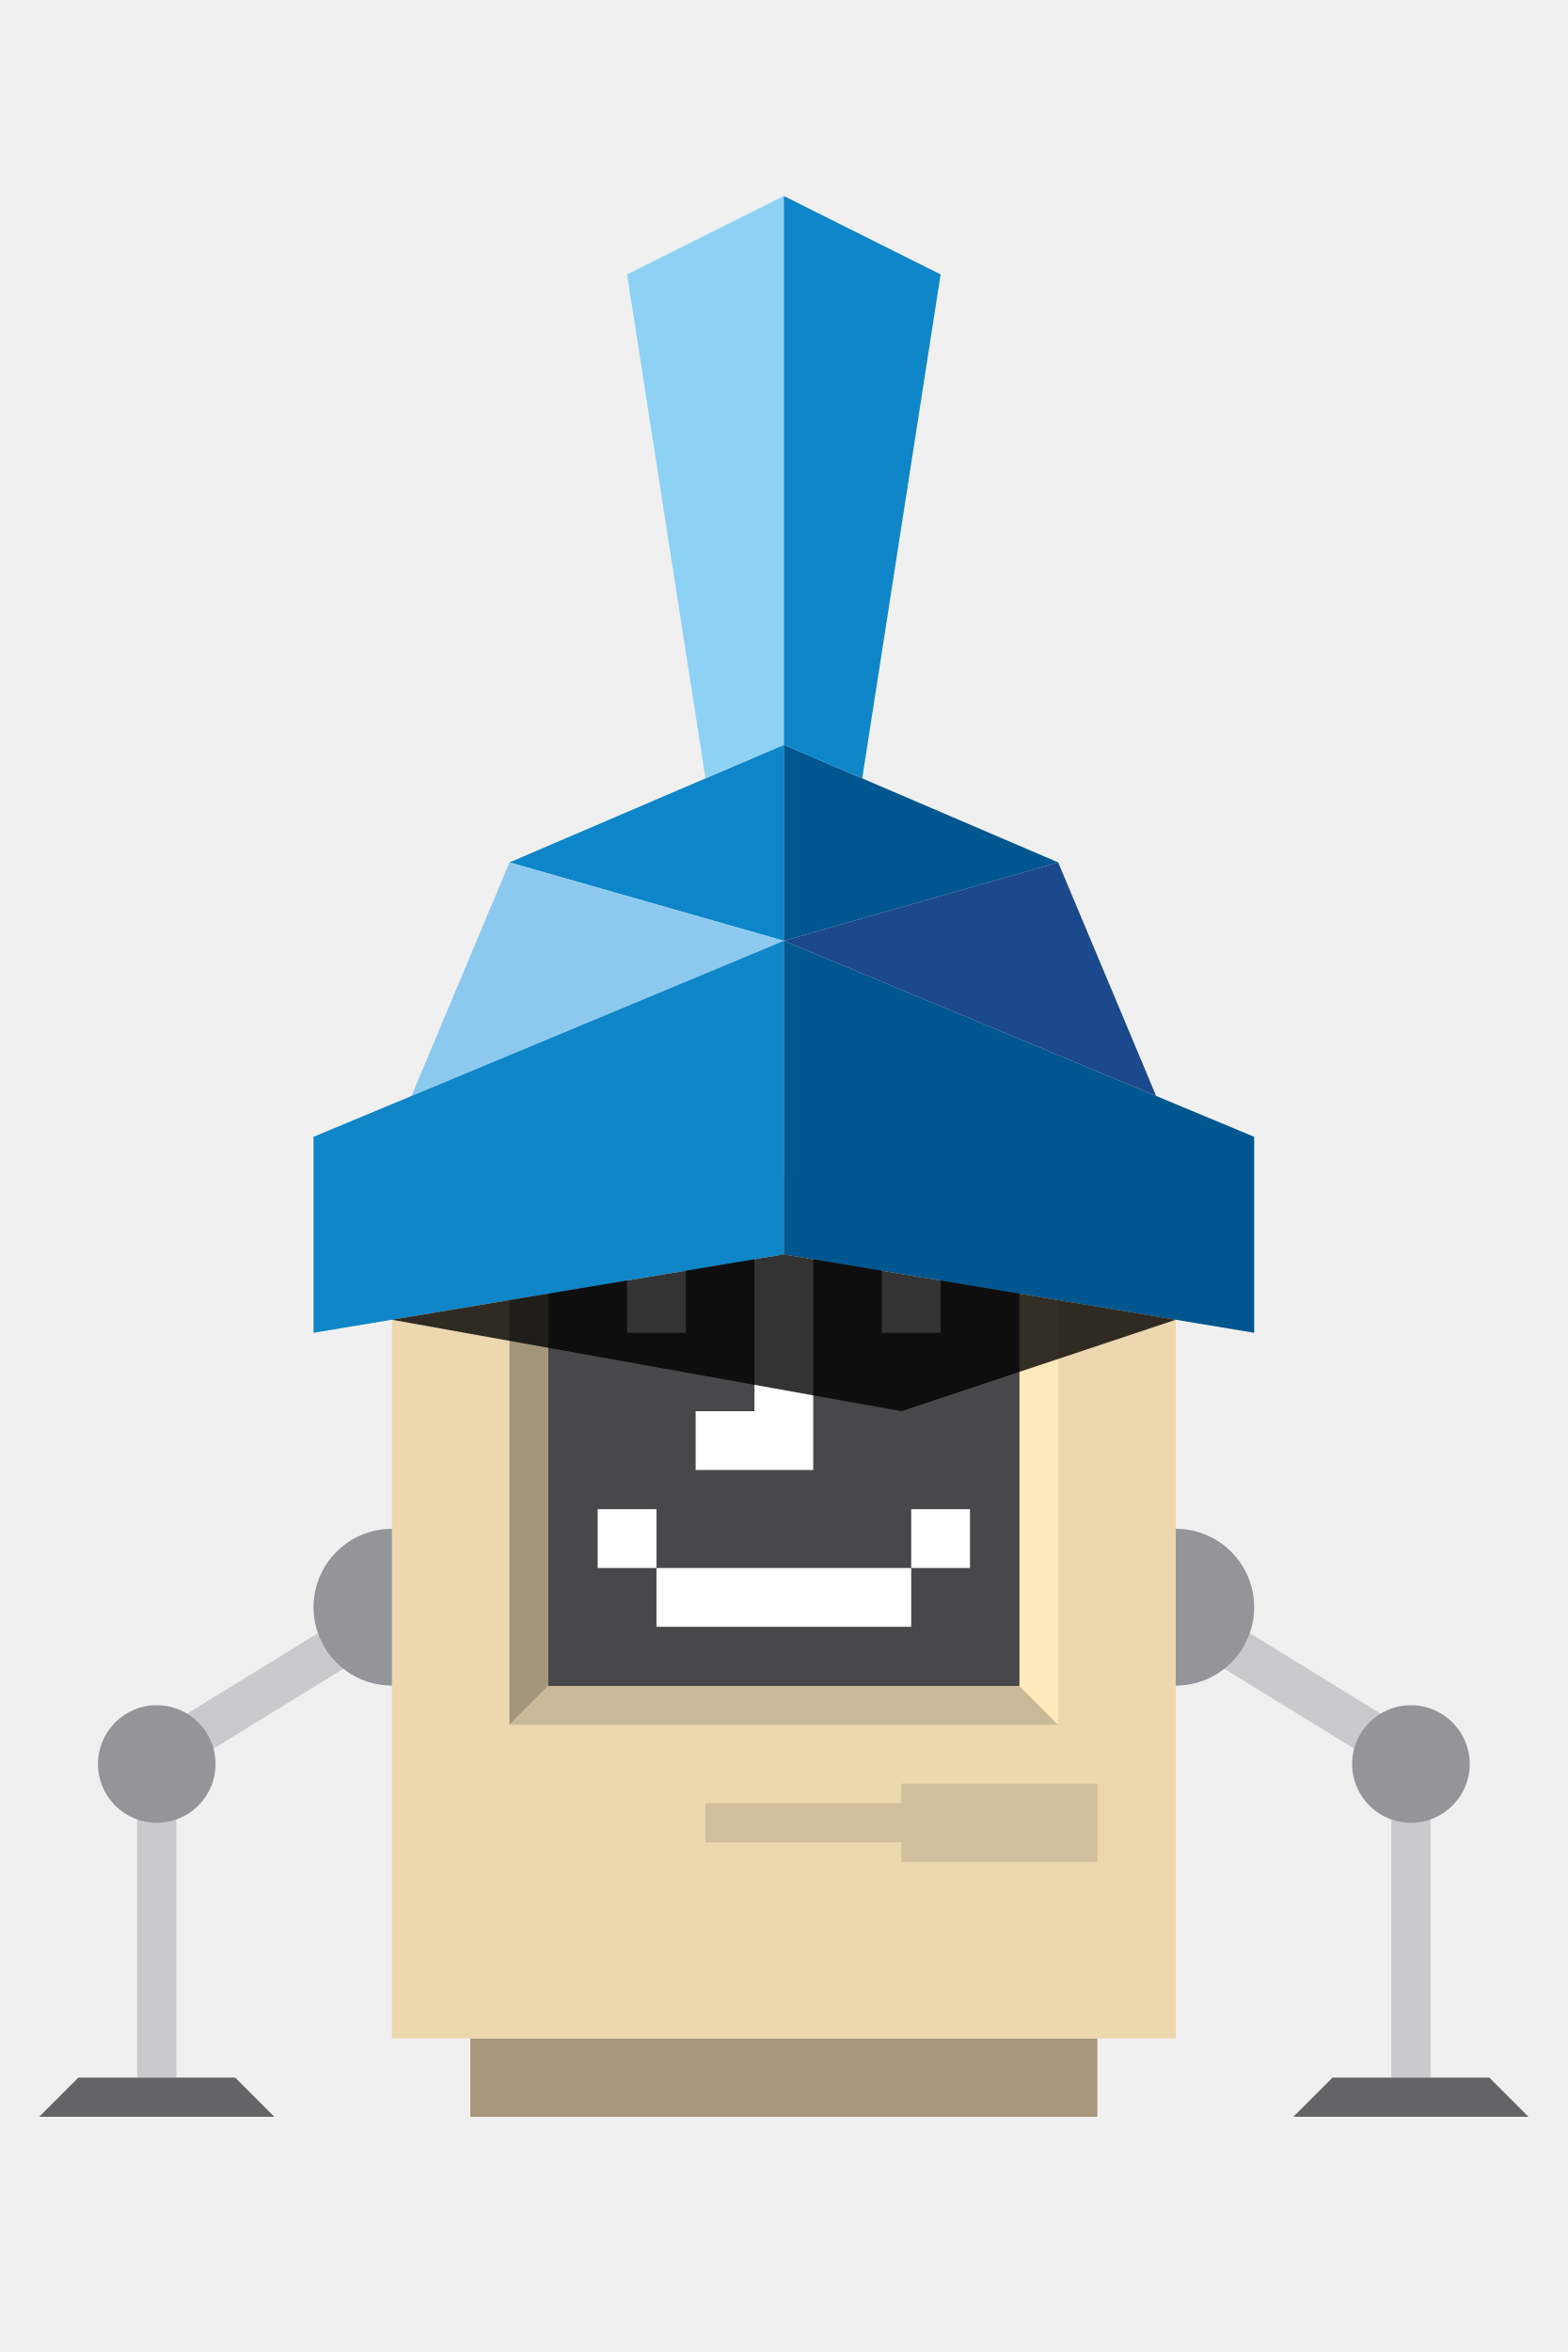
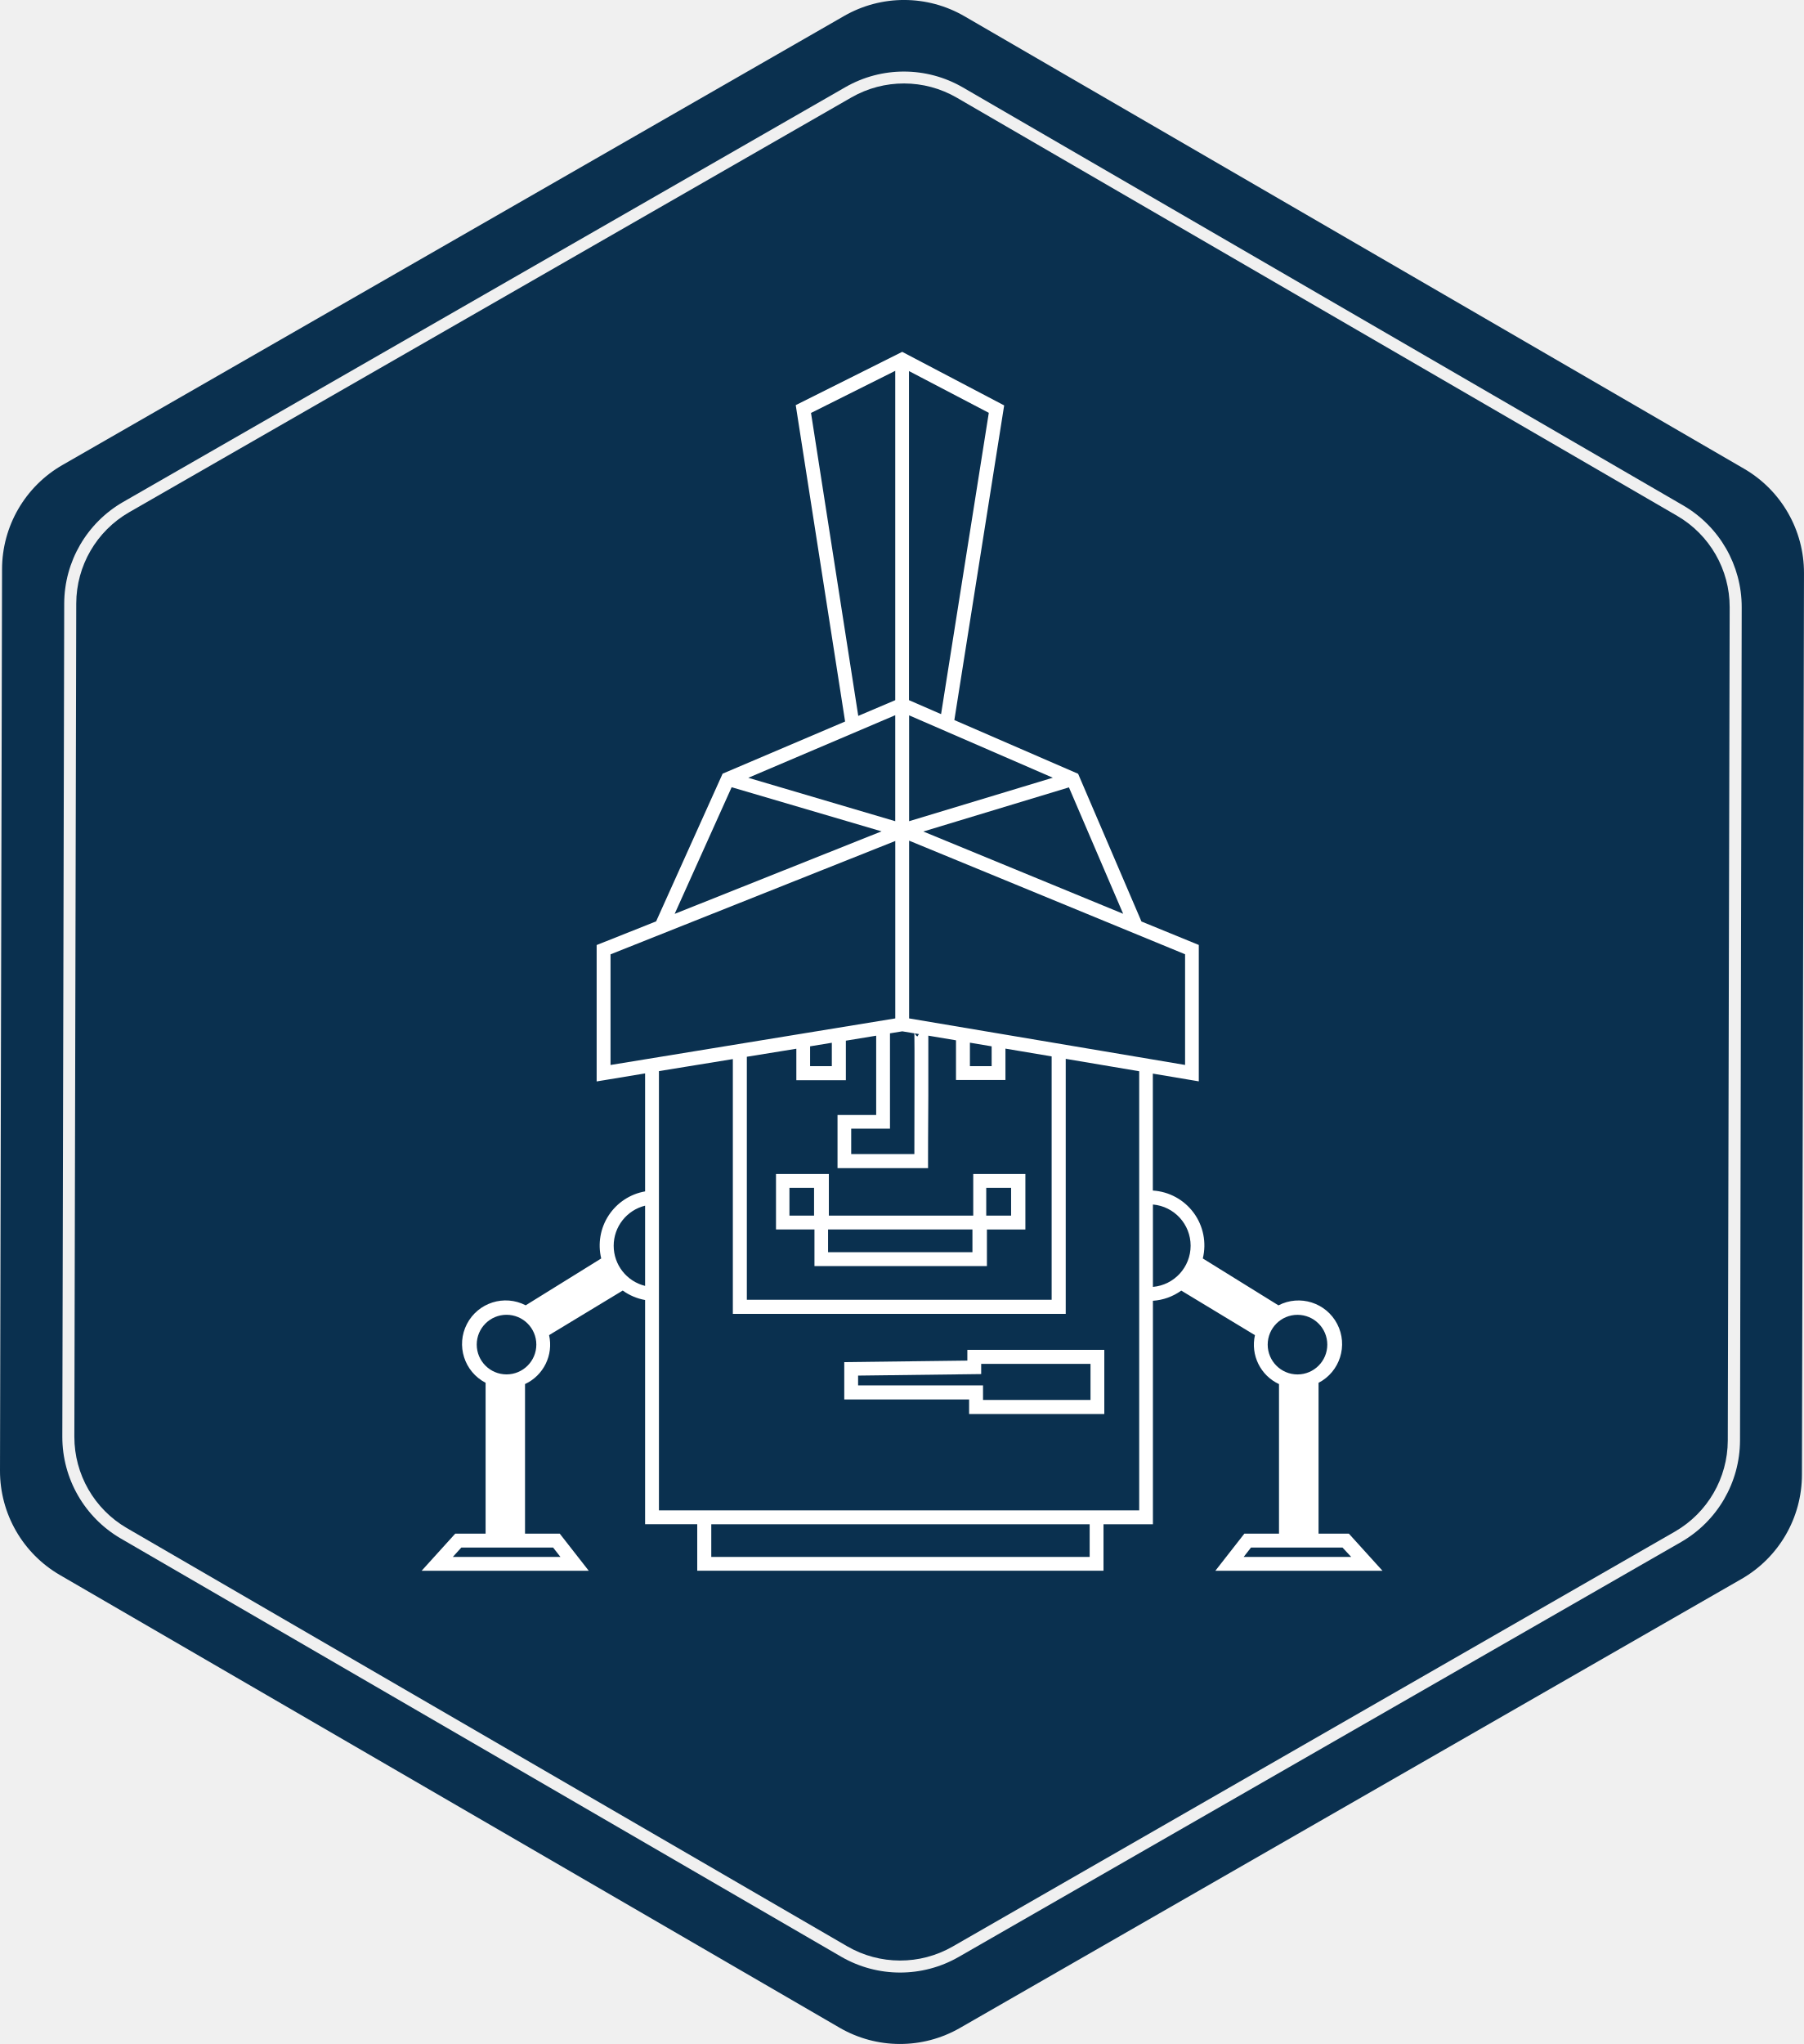
- <svg xmlns="http://www.w3.org/2000/svg" version="1.1" x="0px" y="0px" viewBox="0 0 4000 6000" enable-background="new 0 0 4000 6000" xml:space="preserve">
-   <g id="Layer_1">
-     <rect x="350" y="4600" fill="#C9CACC" width="100" height="700" />
-     <rect x="3550" y="4600" fill="#C9CACC" width="100" height="700" />
-     <polygon fill="#C9CACC" points="350,4450 400,4550 1050,4150 1000,4050  " />
-     <polygon fill="#C9CACC" points="3600,4550 3650,4450 3000,4050 2950,4150  " />
-     <circle fill="#939598" cx="3000" cy="4100" r="200" />
-     <circle fill="#939598" cx="1000" cy="4100" r="200" />
-     <rect x="1200" y="5200" fill="#AA957D" width="1600" height="200" />
-     <polygon fill="#ECD7AE" points="1000,5200 1200,5200 2800,5200 3000,5200 3000,3100 2000,3000 1000,3100  " />
-     <path fill="none" stroke="#000000" stroke-miterlimit="10" d="M800,2900" />
-     <path fill="none" stroke="#000000" stroke-miterlimit="10" d="M1050,2900" />
-     <path fill="none" stroke="#000000" stroke-miterlimit="10" d="M2950,2900" />
-     <path fill="none" stroke="#000000" stroke-miterlimit="10" d="M3200,2900" />
-     <polygon fill="#A2957A" points="1300,4400 1400,4300 1400,3300 1300,3300  " />
-     <polygon fill="#CAB997" points="1300,4400 1400,4300 2600,4300 2700,4400  " />
-     <polygon fill="#FFE8BC" points="2700,4400 2600,4300 2600,3300 2700,3300  " />
-     <polyline fill="#48484A" points="2600,4300 2600,3250 2000,3200 1400,3250 1400,4300  " />
-     <polygon fill="#D1BF9C" points="2800,4550 2800,4750 2300,4750 2300,4700 1800,4700 1800,4600 2300,4600 2300,4550  " />
-     <circle fill="#939598" cx="400" cy="4500" r="150" />
-     <circle fill="#939598" cx="3600" cy="4500" r="150" />
-     <polygon fill="#636466" points="700,5400 600,5300 200,5300 100,5400  " />
-     <polygon fill="#636466" points="3300,5400 3400,5300 3800,5300 3900,5400  " />
+ <svg xmlns="http://www.w3.org/2000/svg" id="Layer_1" data-name="Layer 1" viewBox="0 0 449.81 509.53">
+   <defs>
+     <style>.cls-1{fill:none;}.cls-2{fill:#0a304f;}.cls-3{fill:#fff;}.cls-4{clip-path:url(#clip-path);}</style>
+     <clipPath id="clip-path" transform="translate(-75.09 -71.29)">
+       <rect class="cls-1" width="600" height="800" />
+     </clipPath>
+   </defs>
+   <path class="cls-2" d="M493.31,199.9L313.64,95.63a26.31,26.31,0,0,0-26.24-.06L107.27,199A26.31,26.31,0,0,0,94.1,221.72L93.63,429.45a26.31,26.31,0,0,0,13.07,22.75L286.36,556.48a26.31,26.31,0,0,0,26.24.06L492.73,453.08a26.31,26.31,0,0,0,13.17-22.69l0.47-207.73A26.31,26.31,0,0,0,493.31,199.9Z" transform="translate(-75.09 -71.29)" />
+   <path class="cls-2" d="M510,188.16L315.57,75.34a30,30,0,0,0-30-.07L90.66,187.21a30,30,0,0,0-15.06,26L75.09,437.92a30,30,0,0,0,14.95,26L284.43,576.76a30,30,0,0,0,30,.07l194.9-111.94a30,30,0,0,0,15.06-26l0.51-224.75A30,30,0,0,0,510,188.16Zm-1.05,242.23a29.32,29.32,0,0,1-14.68,25.29L314.09,559.14a29.32,29.32,0,0,1-29.24-.07L105.19,454.8a29.32,29.32,0,0,1-14.56-25.35l0.47-207.73a29.32,29.32,0,0,1,14.68-25.29L285.91,93a29.32,29.32,0,0,1,29.24.07L494.81,197.3a29.32,29.32,0,0,1,14.56,25.35Z" transform="translate(-75.09 -71.29)" />
+   <path class="cls-3" d="M318.43,393.36h23.65v7.86H318.81v-3.15h-27v-2.12l26.66-.33v-2.26Zm-3-.7-26.66.33v8.09h27v3.15h29.28V390.36H315.43v2.3Z" transform="translate(-75.09 -71.29)" />
+   <path class="cls-3" d="M319.53,355.25h5.33v6h-5.33v-6Zm-3,13.94h-31.3v-4.92h31.3v4.92ZM276.9,355.25h5.33v6H276.9v-6Zm39.63,6h-31.3v-9H273.9v12h8.33v7.93h37.3v-7.93h8.33v-12H316.53v9Z" transform="translate(-75.09 -71.29)" />
+   <polygon class="cls-2" points="212.39 81.71 60.91 165.22 74.5 349.73 220.16 450.71 365.82 361.38 344.45 155.51 212.39 81.71" />
+   <path class="cls-3" d="M319.74,411.27H347v9h-26.8v-3.63H289.05v-2.44l30.69-.38v-2.6Zm-3.45-.81-30.69.38v9.31h31.13v3.63h33.71v-16H316.29v2.65Z" transform="translate(-75.09 -71.29)" />
+   <path class="cls-3" d="M317.56,383.44h-36v-5.67h36v5.67Zm-39.49-9.12h-6.14V367.4h6.14v6.92Zm43-6.92h6.13v6.92H321v-6.92Zm-39.49-3.46h-13v13.83h9.59v9.13h43v-9.12h9.59V363.94h-13v10.38h-36V363.94Z" transform="translate(-75.09 -71.29)" />
+   <polygon class="cls-3" points="122.8 343.65 122.81 343.65 122.8 343.65 122.8 343.65" />
+   <g class="cls-4">
+     <path class="cls-3" d="M403.83,457.06h6L412,459.4H385.19l1.83-2.34h16.81Zm-1.73-42.12h0Zm-10.92-8.46a7.43,7.43,0,1,1,7.43,7.43,7.43,7.43,0,0,1-7.43-7.43m-28.62-14.38V371.55a10.31,10.31,0,0,1,0,20.54m-60.79-66.93V280.85l68.81,28.32v27.59Zm57.33,122.64H239.39V338.3l18.43-3v63.51h83V335.24l18.32,3.09V447.81ZM346.79,459.4H252.44v-8.14h94.35v8.14ZM227.32,336.77V309.19l71-28.26v44.23Zm30.2-69.24,37.38,11L243.31,299.1Zm40.79-17.95V276l-36.64-10.82Zm-21-75.35,21-10.5v82.1l-9.22,3.92Zm-0.23,162.84v-4.95l5.42-.89v5.83h-5.42Zm39.85,0v-5.86l5.42,0.91v4.94h-5.42Zm-13.71-8.17,1,0.17-0.4.6a1.7,1.7,0,0,1-.63-0.77m3.3,33.54v-1.72s0-8.09.07-16.2c0-4.06,0-8.12,0-11.17,0-1.77,0-3,0-3.89l6.9,1.16v9.89h12.33v-7.82l11.52,1.94v60.67h-76V334.72l12.34-2v7.84H286v-9.85l7.56-1.24v19.77h-9.64v13.24h22.65Zm-3.41-33.56c0.08,2.95,0,18.66,0,30.1H287.33v-6.33H297V328.88l3.07-.5Zm-1.36-165.1,19.92,10.42-11.9,75.11-8-3.48v-82ZM337.6,265.16L301.77,276V249.61Zm17.54,33.92-49.83-20.51,36.31-11Zm-119.2,92.76a10.3,10.3,0,0,1,0-20v20ZM201.39,413.9a7.43,7.43,0,1,1,7.43-7.43,7.43,7.43,0,0,1-7.43,7.43m-3.5,1h0ZM213,457.06l1.83,2.34H188l2.12-2.34H213Zm172.36-3.46-7.23,9.25h41.67l-8.38-9.25h-7.56V416a10.87,10.87,0,0,0-10-19.31L375,385a13.7,13.7,0,0,0-12.46-16.93V338.92L374,340.85v-34L359.7,301l-15.79-36.82-30.86-13.39,12.42-78.44L300.05,159,273.5,172.28l12.31,78.87-30.54,13-16.58,36.82-14.83,5.9v34l12.08-2v29.41A13.7,13.7,0,0,0,225,385l-18.83,11.68a10.87,10.87,0,0,0-10,19.31V453.6H188.6l-8.38,9.25h41.67l-7.23-9.25H206V416.31a10.82,10.82,0,0,0,6-12.2L230.36,393a13.68,13.68,0,0,0,5.58,2.36v55.89h13v11.59H350.24V451.26h12.32V395.55a13.67,13.67,0,0,0,7.07-2.54L388,404.12a10.83,10.83,0,0,0,6,12.2V453.6h-8.65Z" transform="translate(-75.09 -71.29)" />
  </g>
-   <g id="Layer_2">
-     <rect x="1400" y="3200" fill="none" stroke="#000000" stroke-miterlimit="10" width="1200" height="1100" />
-     <polygon fill="#FFFFFF" points="1925,3200 1925,3600 1775,3600 1775,3750 2075,3750 2075,3200  " />
-     <rect x="1600" y="3225" fill="#FFFFFF" width="150" height="175" />
-     <rect x="2250" y="3225" fill="#FFFFFF" width="150" height="175" />
-     <rect x="1525" y="3850" fill="#FFFFFF" width="150" height="150" />
-     <rect x="1675" y="4000" fill="#FFFFFF" width="650" height="150" />
-     <rect x="2325" y="3850" fill="#FFFFFF" width="150" height="150" />
-   </g>
-   <g id="Layer_3">
-     <polygon fill="#0C86C8" points="2000,2400 2000,1900 1300,2200  " />
-     <polygon fill="#00568F" points="2000,2400 2000,1900 2700,2200  " />
-     <g id="XMLID_4_">
-       <g>
-         <polygon fill="#8CC9EE" points="2000,2400 1050,2795.8 1300,2200    " />
-       </g>
-       <g>
- 		</g>
-     </g>
-     <g id="XMLID_3_">
-       <g>
-         <polygon fill="#1C498B" points="2700,2200 2950,2795.8 2000,2400    " />
-       </g>
-       <g>
- 		</g>
-     </g>
-     <polygon fill="#0F86C8" points="800,3400 2000,3200 2000,2400 800,2900  " />
-     <polygon fill="#00568F" points="3200,3400 3200,2900 2000,2400 2000,3200  " />
-     <polygon fill="#8DD2F4" points="2000,1900 2000,500 1600,700 1800,1985.7  " />
-     <polygon fill="#0F86C8" points="2000,1900 2000,500 2400,700 2200,1985.7  " />
-   </g>
-   <g id="Layer_4">
-     <polygon fill-opacity="0.8" points="1000,3366.7 2000,3200 3000,3366.7 2300,3600  " />
-   </g>
+   <polygon class="cls-3" points="327.01 343.65 327.01 343.65 327.01 343.65 327.01 343.65" />
</svg>
